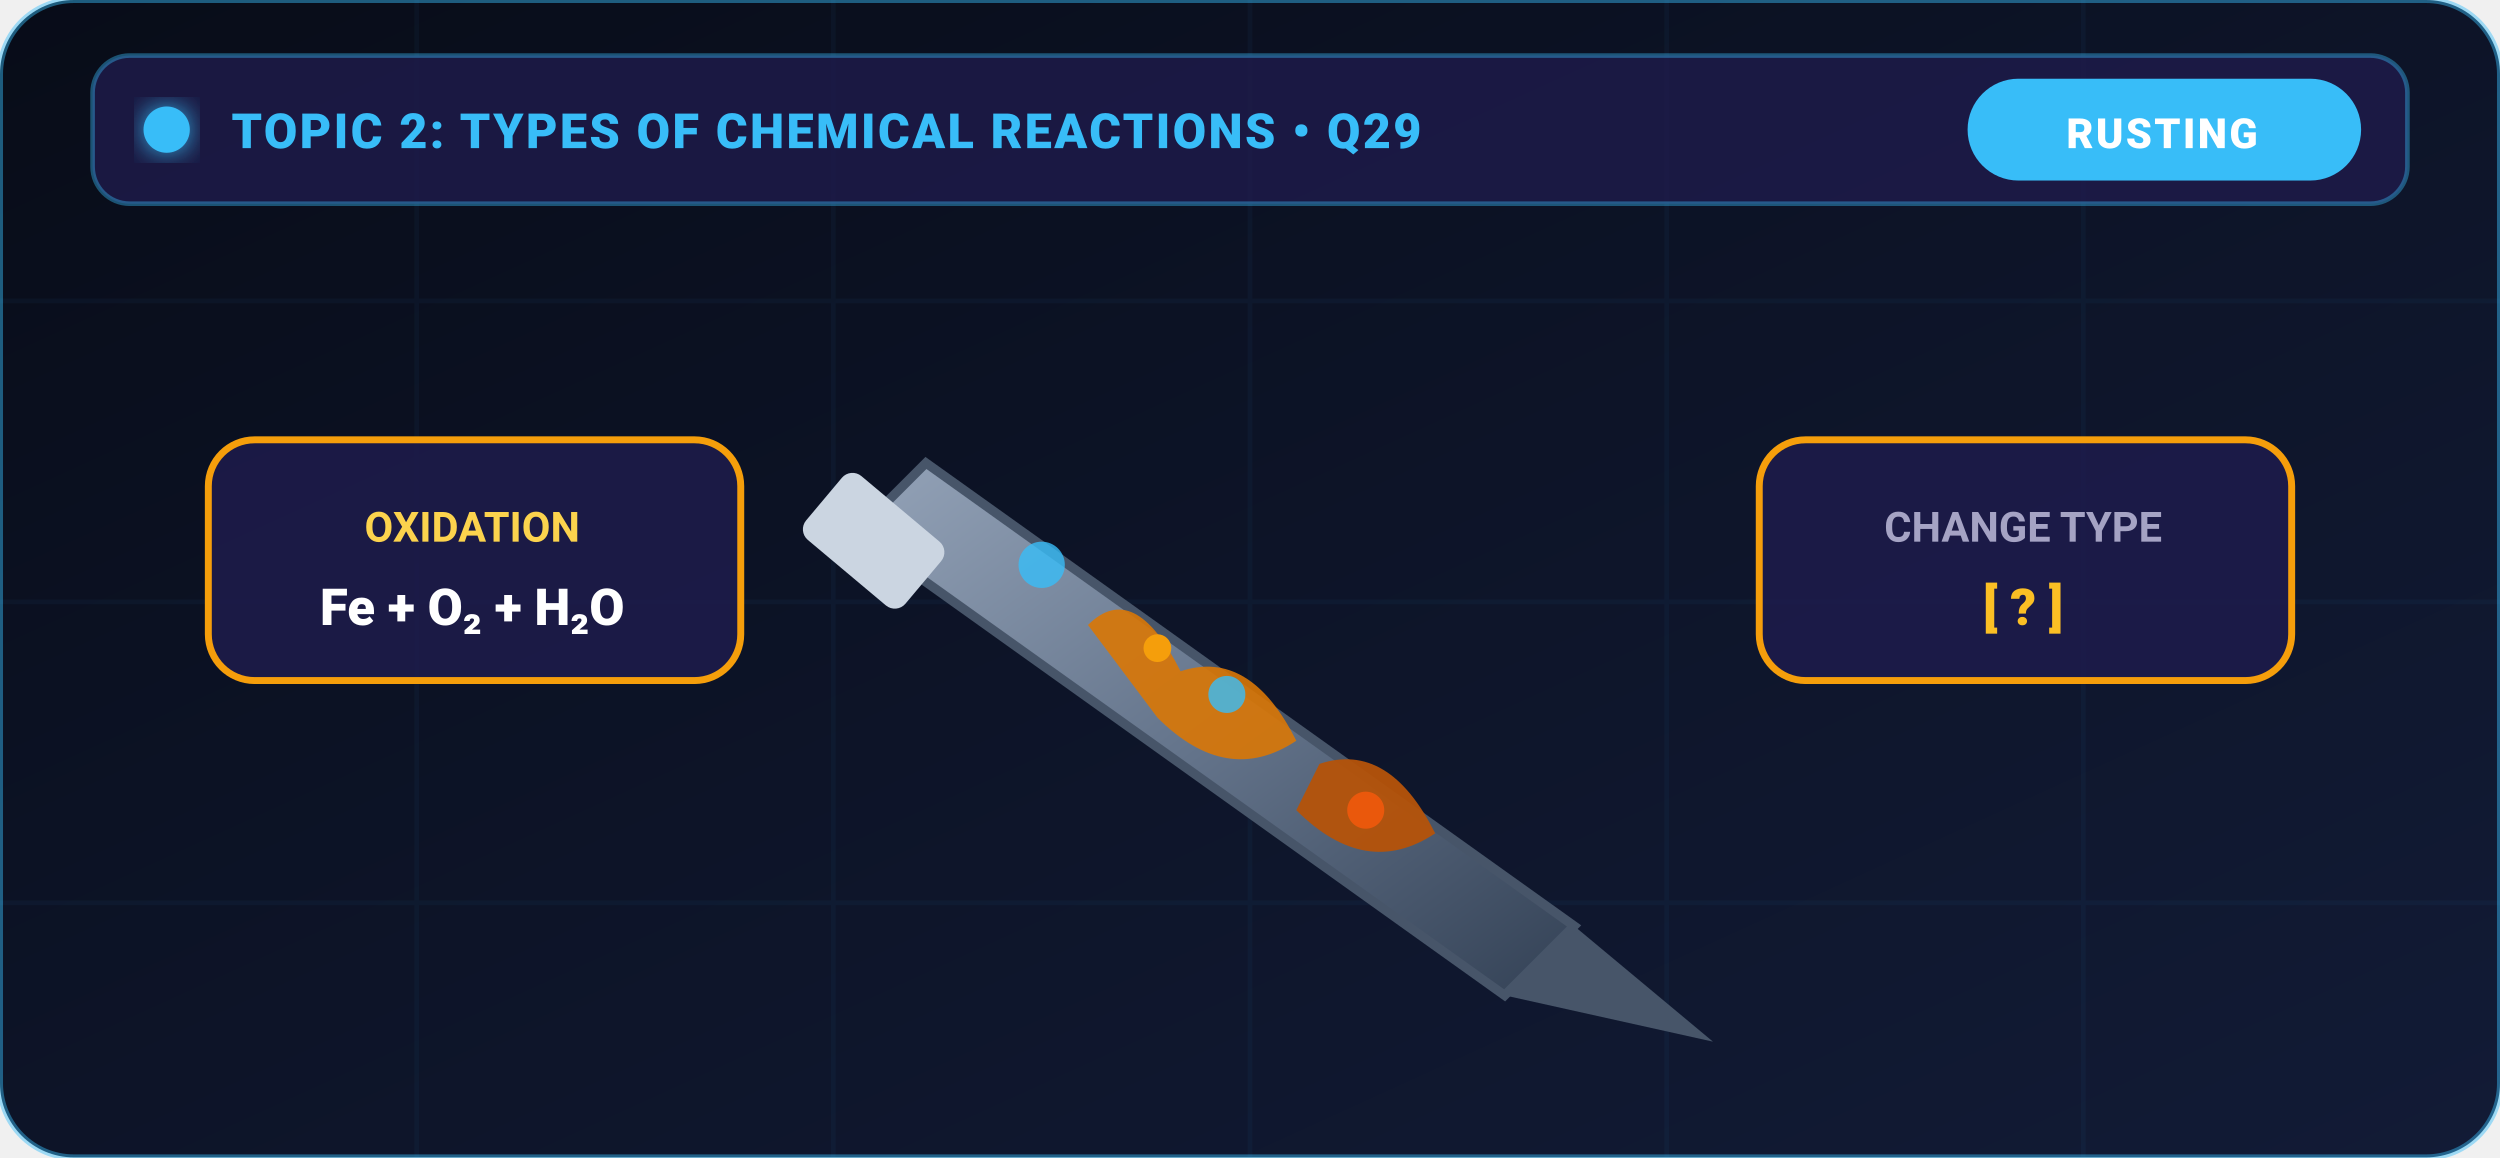
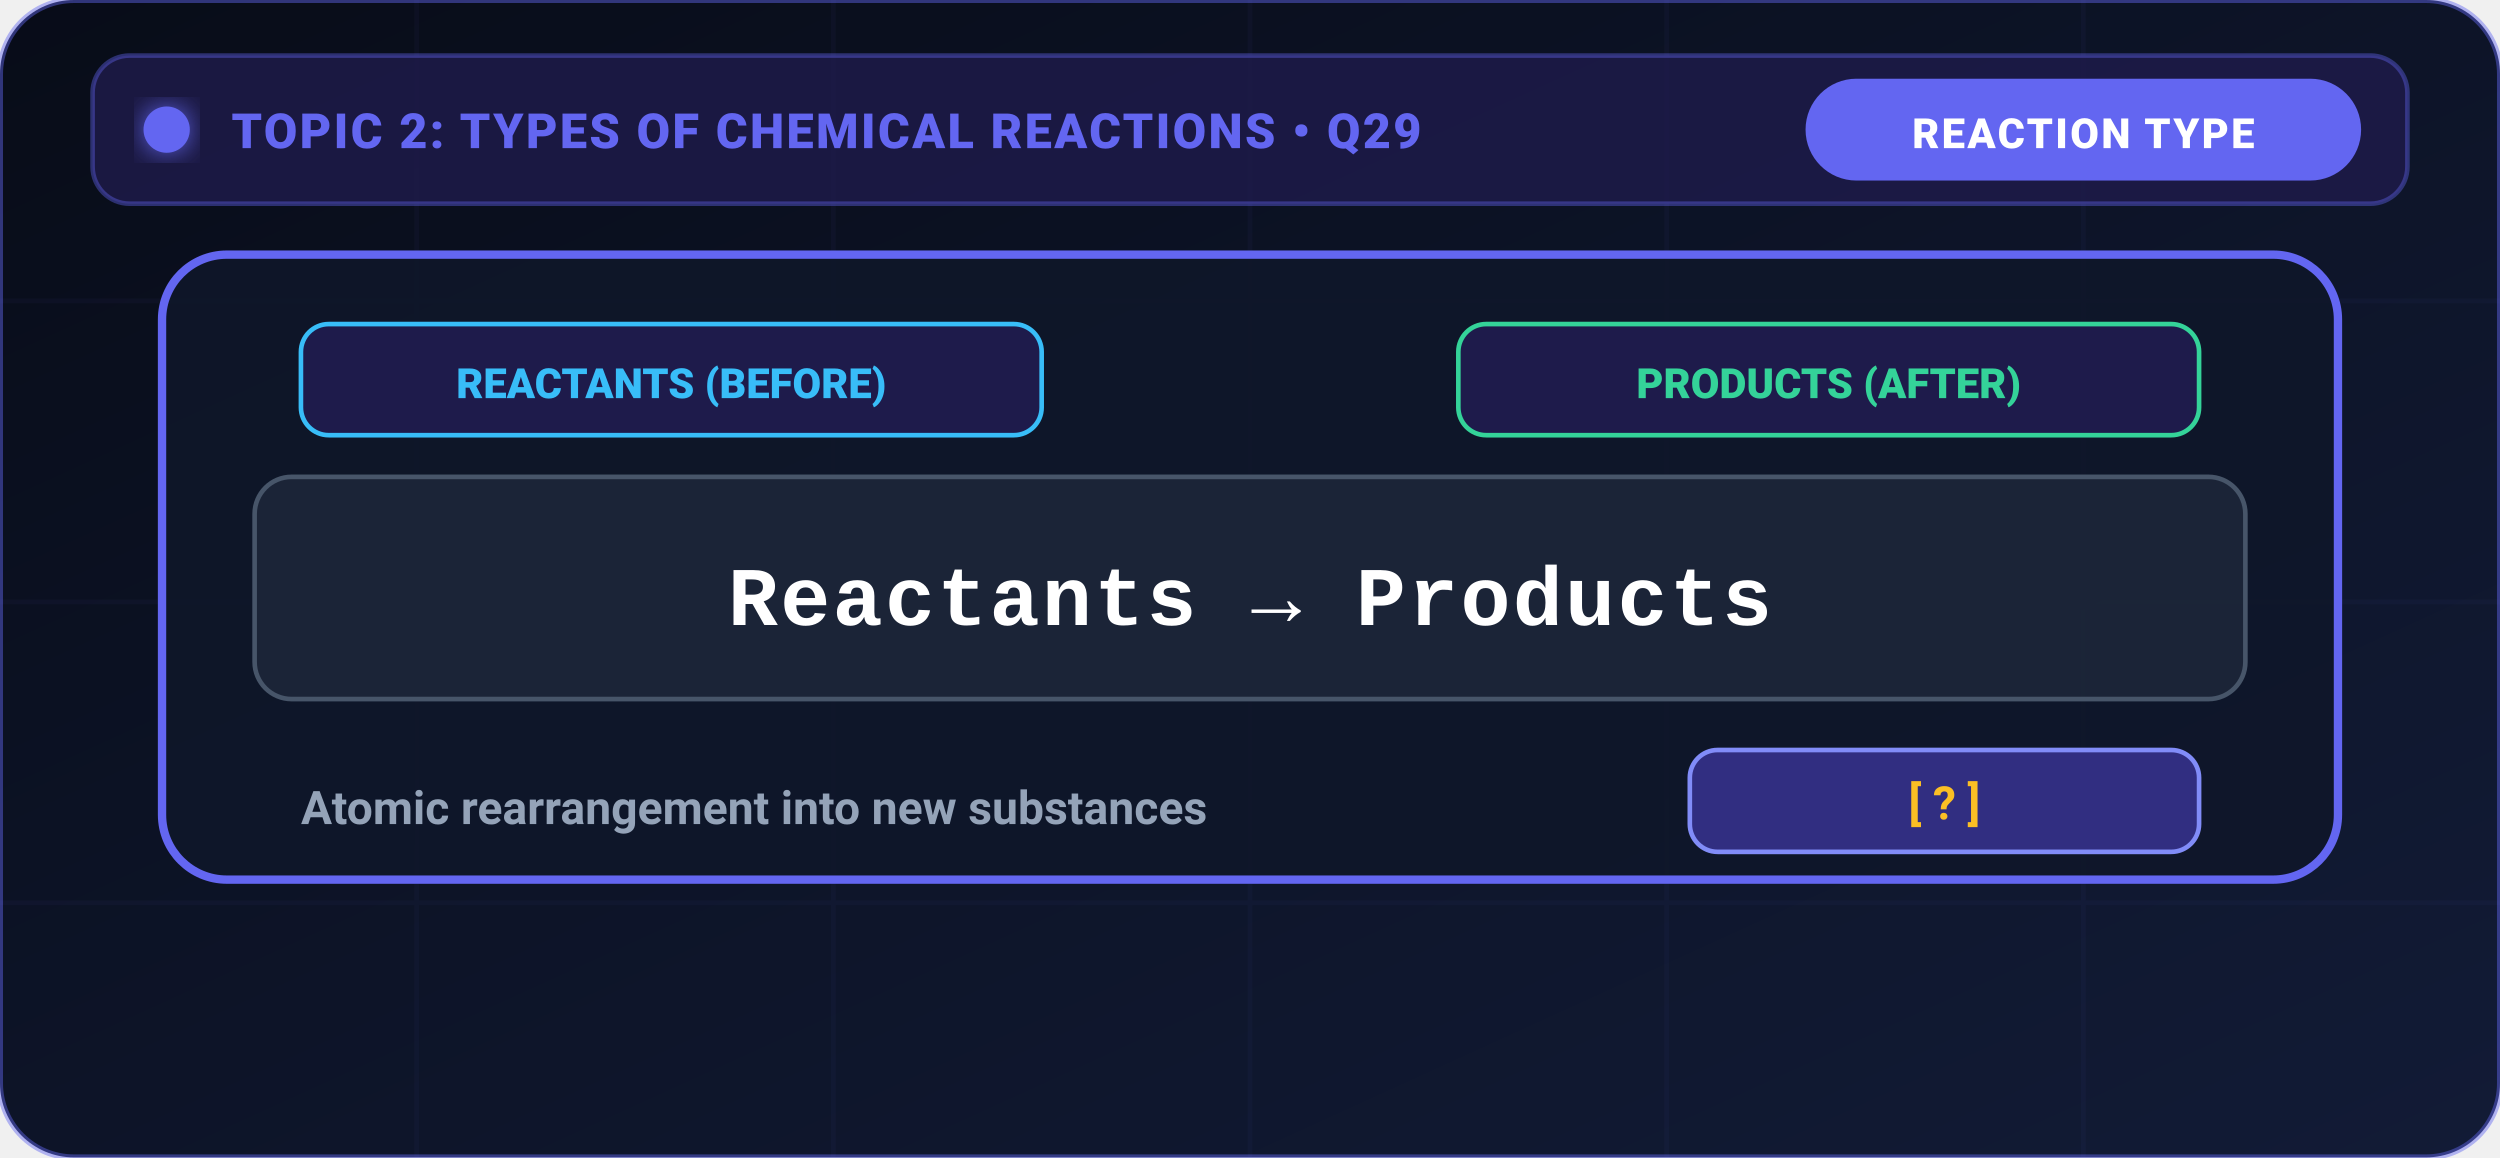
<svg xmlns="http://www.w3.org/2000/svg" viewBox="0 0 540 250" width="100%" height="100%">
  <defs>
    <linearGradient id="bg_t2_29" x1="0%" y1="0%" x2="100%" y2="100%">
      <stop offset="0%" stop-color="#080c18" />
      <stop offset="50%" stop-color="#0d1428" />
      <stop offset="100%" stop-color="#121b36" />
    </linearGradient>
    <filter id="glow_t2_29" x="-20%" y="-20%" width="140%" height="140%">
      <feGaussianBlur stdDeviation="3" result="blur" />
      <feComposite in="SourceGraphic" in2="blur" operator="over" />
    </filter>
  </defs>
-   <rect width="540" height="250" rx="16" fill="url(#bg_t2_29)" stroke="#38bdf8" stroke-width="1.3" stroke-opacity="0.45" />
-   <g opacity="0.04" stroke="#38bdf8" stroke-width="1">
+   <rect width="540" height="250" rx="16" fill="url(#bg_t2_29)" stroke="#6366f1" stroke-width="1.3" stroke-opacity="0.45" />
+   <g opacity="0.04" stroke="#6366f1" stroke-width="1">
    <line x1="90" y1="0" x2="90" y2="250" />
    <line x1="180" y1="0" x2="180" y2="250" />
    <line x1="270" y1="0" x2="270" y2="250" />
    <line x1="360" y1="0" x2="360" y2="250" />
    <line x1="450" y1="0" x2="450" y2="250" />
    <line x1="0" y1="65" x2="540" y2="65" />
    <line x1="0" y1="130" x2="540" y2="130" />
    <line x1="0" y1="195" x2="540" y2="195" />
  </g>
-   <rect x="20" y="12" width="500" height="32" rx="8" fill="#1e1b4b" fill-opacity="0.8" stroke="#38bdf8" stroke-width="1" stroke-opacity="0.4" />
-   <circle cx="36" cy="28" r="5" fill="#38bdf8" filter="url(#glow_t2_29)" />
-   <text x="50" y="32" fill="#38bdf8" font-family="'Segoe UI', Roboto, sans-serif" font-size="10.5" font-weight="900" letter-spacing="0.5">TOPIC 2: TYPES OF CHEMICAL REACTIONS • Q29</text>
-   <rect x="425" y="17" width="85" height="22" rx="11" fill="#38bdf8" />
-   <text x="467" y="32" fill="#ffffff" font-family="'Segoe UI', Roboto, sans-serif" font-size="9" font-weight="900" text-anchor="middle" letter-spacing="0.5">RUSTING</text>
-   <defs>
-     <linearGradient id="ironGrad" x1="0%" y1="0%" x2="100%" y2="100%">
-       <stop offset="0%" stop-color="#94a3b8" />
-       <stop offset="50%" stop-color="#64748b" />
-       <stop offset="100%" stop-color="#334155" />
-     </linearGradient>
-   </defs>
-   <g transform="translate(160, 60)">
-     <path d="M 40 40 L 180 140 L 165 155 L 25 55 Z" fill="url(#ironGrad)" stroke="#475569" stroke-width="2" />
-     <rect x="15" y="45" width="28" height="18" rx="3" fill="#cbd5e1" transform="rotate(40 25 55)" />
-     <polygon points="180,140 210,165 165,155" fill="#475569" />
-     <path d="M 75 75 Q 85 65 95 85 Q 110 80 120 100 Q 105 110 90 95 Z" fill="#d97706" opacity="0.9" />
-     <path d="M 125 105 Q 140 100 150 120 Q 135 130 120 115 Z" fill="#b45309" opacity="0.95" />
-     <circle cx="90" cy="80" r="3" fill="#f59e0b" />
-     <circle cx="135" cy="115" r="4" fill="#ea580c" />
-     <circle cx="65" cy="62" r="5" fill="#38bdf8" opacity="0.8" />
-     <circle cx="105" cy="90" r="4" fill="#38bdf8" opacity="0.8" />
-   </g>
-   <g transform="translate(45, 95)">
-     <rect x="0" y="0" width="115" height="52" rx="10" fill="#1e1b4b" fill-opacity="0.85" stroke="#f59e0b" stroke-width="1.5" />
-     <text x="57" y="22" fill="#fcd34d" font-family="'Segoe UI', Roboto, sans-serif" font-size="9" font-weight="bold" text-anchor="middle">OXIDATION</text>
-     <text x="57" y="40" fill="#ffffff" font-family="'Segoe UI', Roboto, sans-serif" font-size="11" font-weight="900" text-anchor="middle">Fe + O₂ + H₂O</text>
-   </g>
-   <g transform="translate(380, 95)">
-     <rect x="0" y="0" width="115" height="52" rx="10" fill="#1e1b4b" fill-opacity="0.85" stroke="#f59e0b" stroke-width="1.5" />
-     <text x="57" y="22" fill="#a5a3c4" font-family="'Segoe UI', Roboto, sans-serif" font-size="9" font-weight="bold" text-anchor="middle">CHANGE TYPE</text>
-     <text x="57" y="40" fill="#fbbf24" font-family="'Segoe UI', Roboto, sans-serif" font-size="11" font-weight="900" text-anchor="middle">[ ? ]</text>
+   <rect x="20" y="12" width="500" height="32" rx="8" fill="#1e1b4b" fill-opacity="0.8" stroke="#6366f1" stroke-width="1" stroke-opacity="0.4" />
+   <circle cx="36" cy="28" r="5" fill="#6366f1" filter="url(#glow_t2_29)" />
+   <text x="50" y="32" fill="#6366f1" font-family="'Segoe UI', Roboto, sans-serif" font-size="10.5" font-weight="900" letter-spacing="0.5">TOPIC 2: TYPES OF CHEMICAL REACTIONS • Q29</text>
+   <rect x="390" y="17" width="120" height="22" rx="11" fill="#6366f1" />
+   <text x="450" y="32" fill="#ffffff" font-family="'Segoe UI', Roboto, sans-serif" font-size="9" font-weight="900" text-anchor="middle" letter-spacing="0.5">REACTION TYPE</text>
+   <g transform="translate(35, 55)">
+     <rect x="0" y="0" width="470" height="135" rx="14" fill="#0f172a" fill-opacity="0.9" stroke="#6366f1" stroke-width="1.8" />
+     <rect x="30" y="15" width="160" height="24" rx="6" fill="#1e1b4b" stroke="#38bdf8" stroke-width="1" />
+     <text x="110" y="31" fill="#38bdf8" font-family="'Segoe UI', Roboto, sans-serif" font-size="9" font-weight="800" text-anchor="middle">REACTANTS (BEFORE)</text>
+     <rect x="280" y="15" width="160" height="24" rx="6" fill="#1e1b4b" stroke="#34d399" stroke-width="1" />
+     <text x="360" y="31" fill="#34d399" font-family="'Segoe UI', Roboto, sans-serif" font-size="9" font-weight="800" text-anchor="middle">PRODUCTS (AFTER)</text>
+     <rect x="20" y="48" width="430" height="48" rx="8" fill="#1e293b" fill-opacity="0.8" stroke="#475569" stroke-width="1" />
+     <text x="235" y="80" fill="#ffffff" font-family="'Consolas', 'Courier New', monospace" font-size="18" font-weight="900" text-anchor="middle" letter-spacing="0.5">
+         Reactants  →  Products
+       </text>
+     <g transform="translate(30, 105)">
+       <text x="0" y="18" fill="#94a3b8" font-family="'Segoe UI', Roboto, sans-serif" font-size="10" font-weight="600">Atomic rearrangement into new substances</text>
+       <rect x="300" y="2" width="110" height="22" rx="6" fill="#312e81" stroke="#818cf8" stroke-width="1" />
+       <text x="355" y="17" fill="#fbbf24" font-family="'Segoe UI', Roboto, sans-serif" font-size="10" font-weight="bold" text-anchor="middle">[ ? ]</text>
+     </g>
  </g>
</svg>
